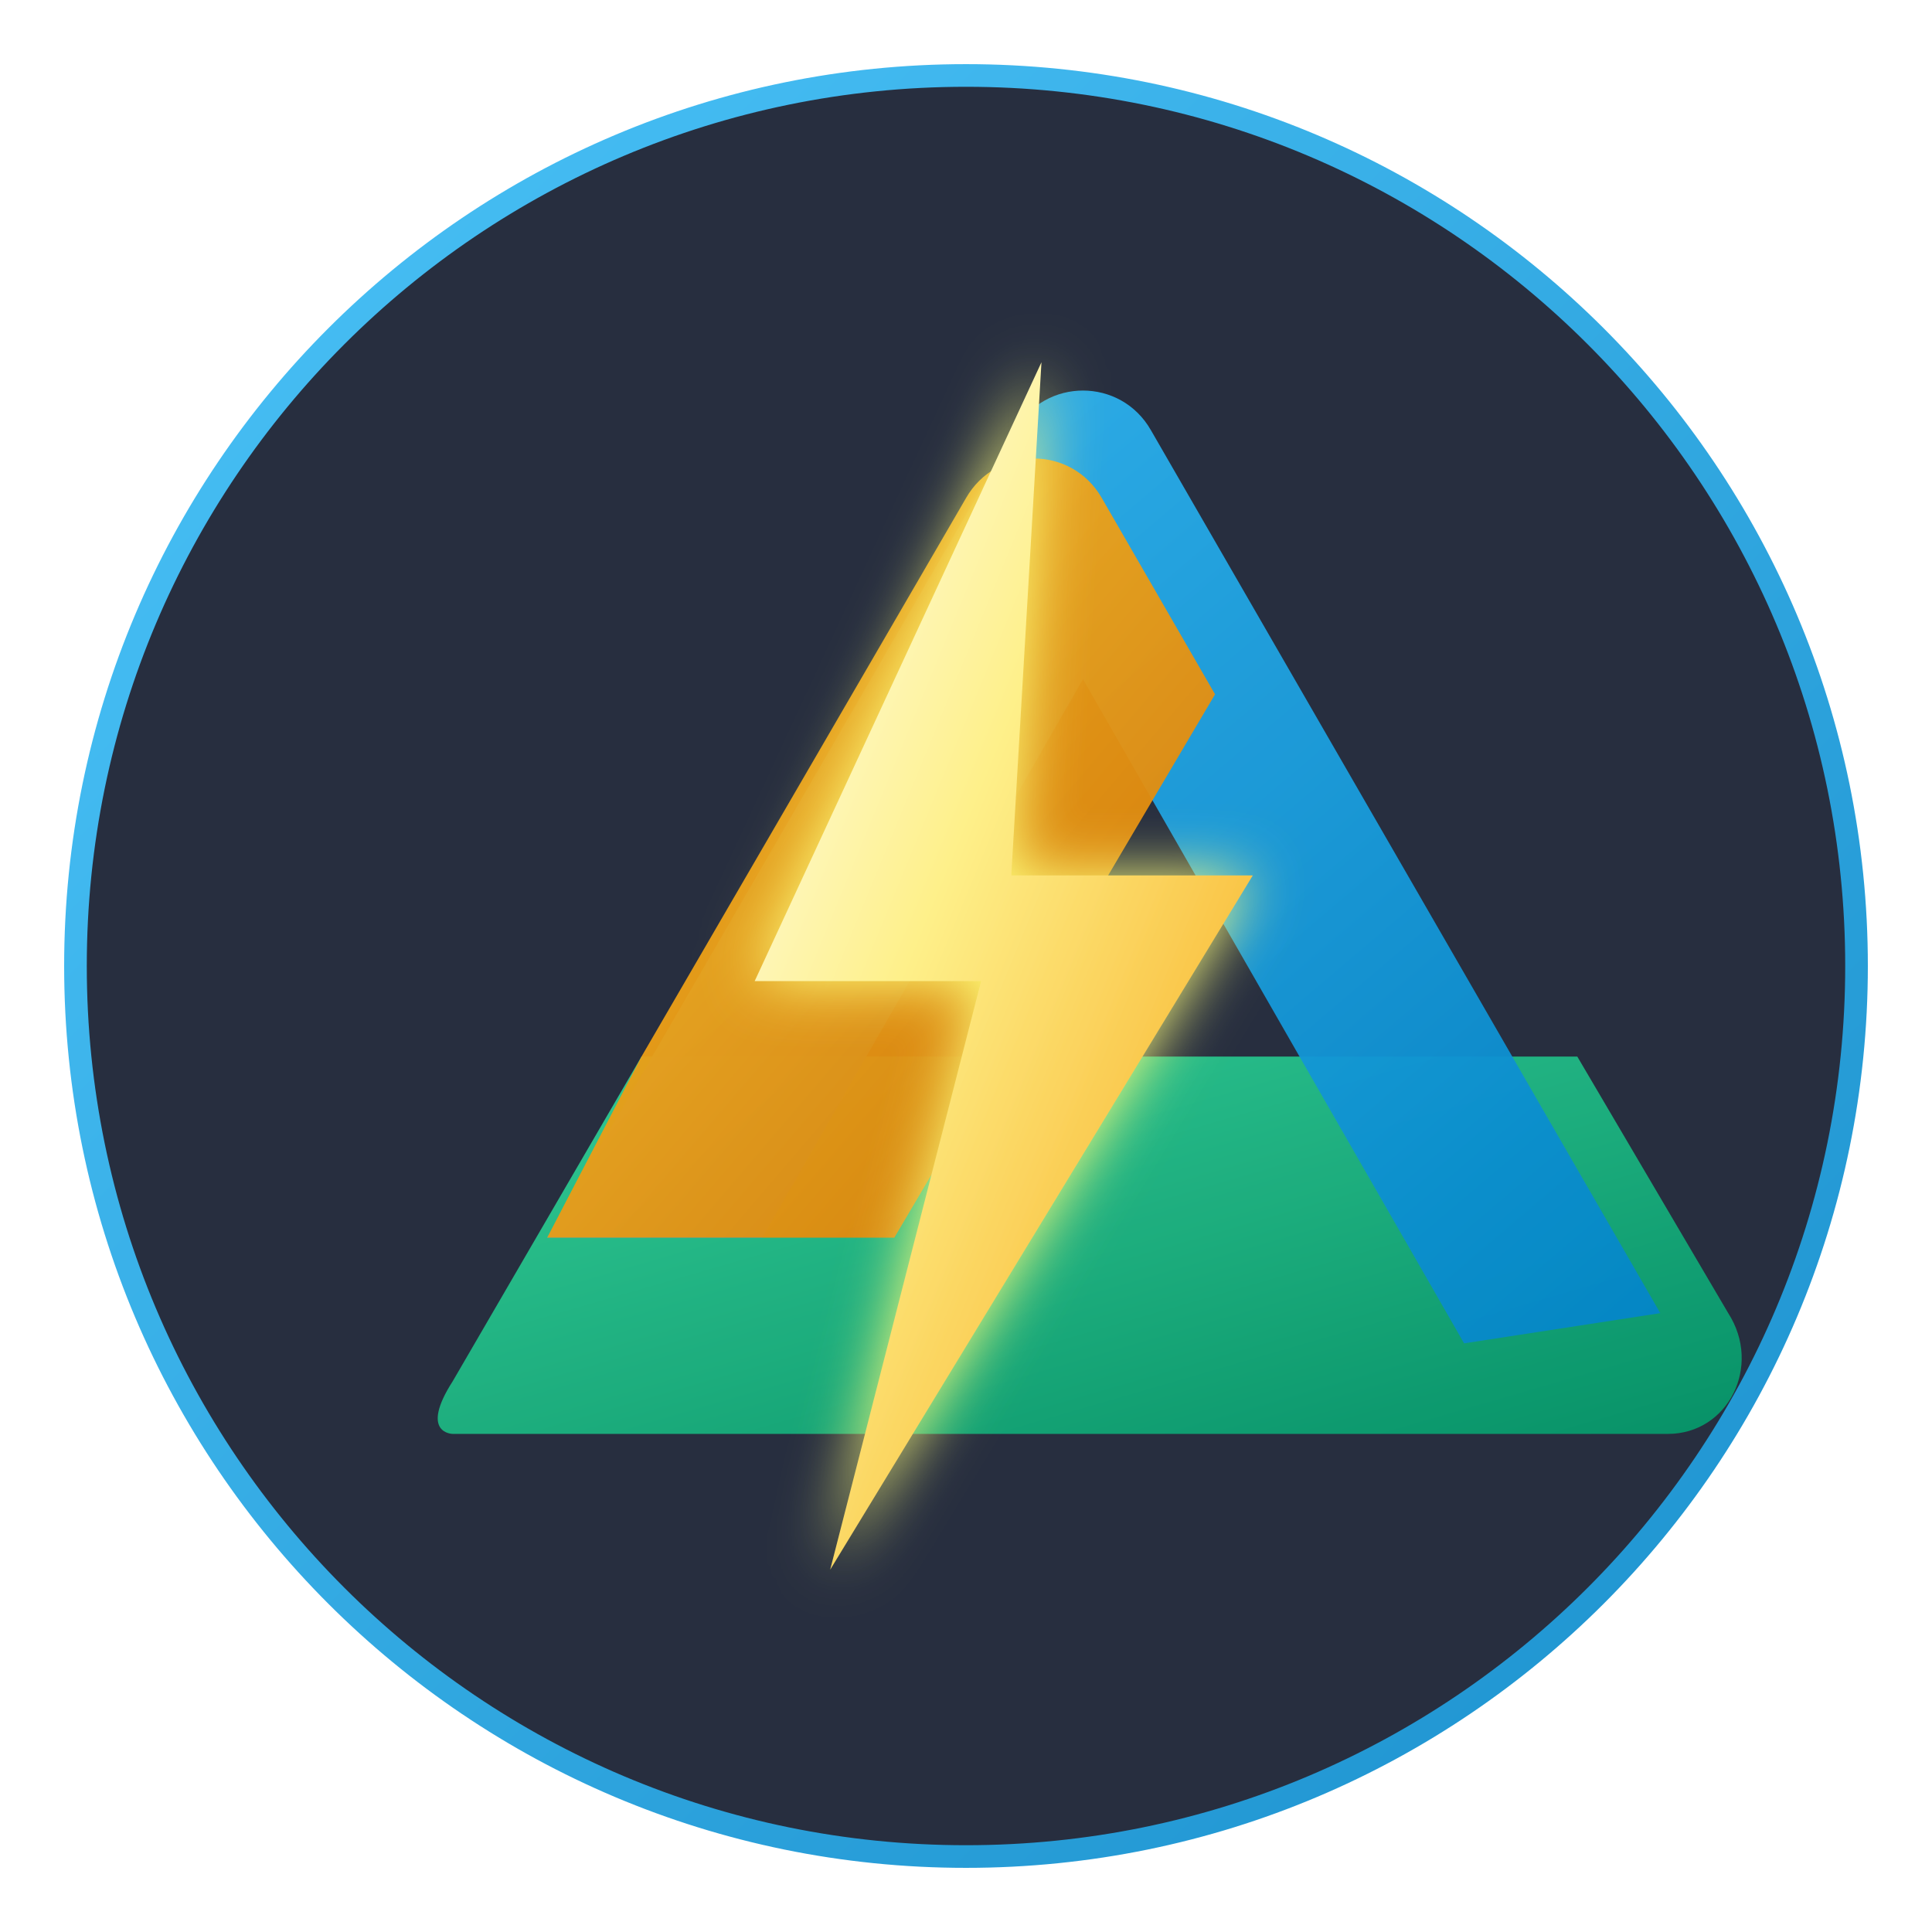
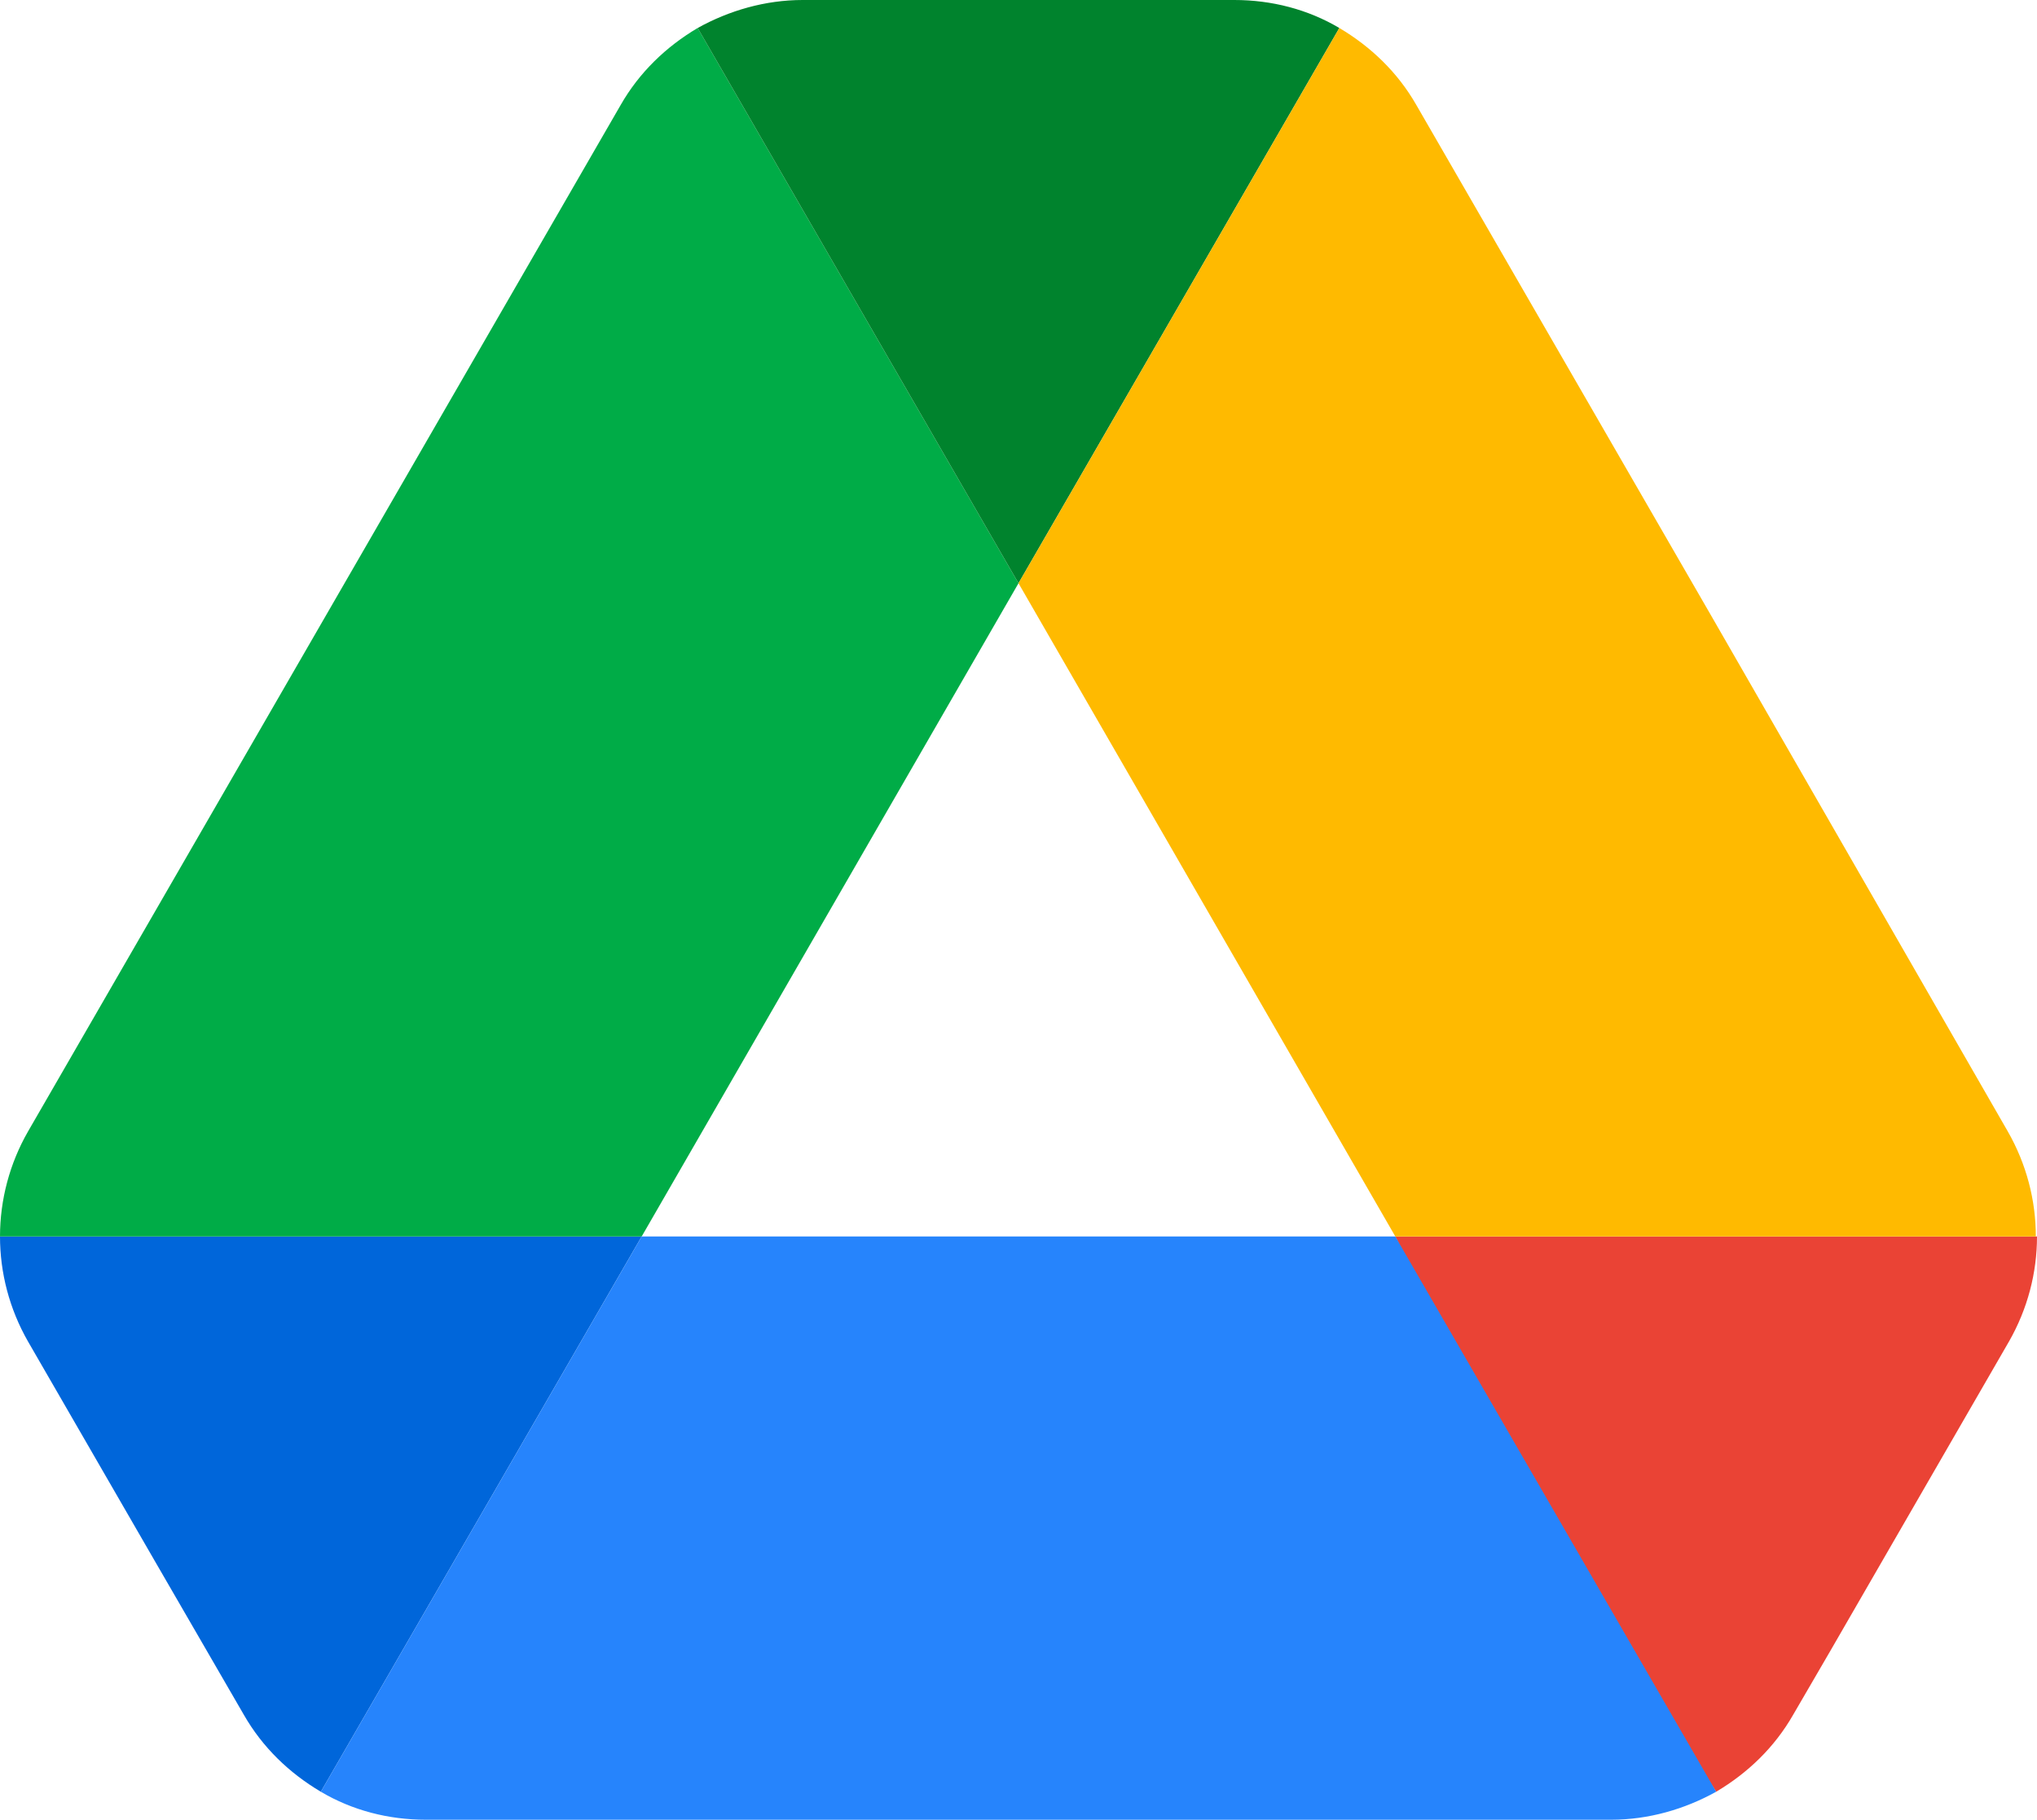
- <svg xmlns="http://www.w3.org/2000/svg" viewBox="0 0 512 512" width="100%" height="100%">
-   <defs>
-     <linearGradient id="driveBlue" x1="0%" y1="0%" x2="100%" y2="100%">
-       <stop offset="0%" stop-color="#38bdf8" />
-       <stop offset="100%" stop-color="#0284c7" />
-     </linearGradient>
-     <linearGradient id="driveGreen" x1="0%" y1="0%" x2="100%" y2="100%">
-       <stop offset="0%" stop-color="#34d399" />
-       <stop offset="100%" stop-color="#059669" />
-     </linearGradient>
-     <linearGradient id="driveYellow" x1="0%" y1="0%" x2="100%" y2="100%">
-       <stop offset="0%" stop-color="#fbbf24" />
-       <stop offset="100%" stop-color="#d97706" />
-     </linearGradient>
-     <linearGradient id="boltGradient" x1="0%" y1="0%" x2="100%" y2="100%">
-       <stop offset="0%" stop-color="#ffffff" />
-       <stop offset="40%" stop-color="#fef08a" />
-       <stop offset="100%" stop-color="#f59e0b" />
-     </linearGradient>
-     <filter id="neonGlow" x="-20%" y="-20%" width="140%" height="140%">
-       <feGaussianBlur stdDeviation="14" result="blur" />
-       <feComposite in="SourceGraphic" in2="blur" operator="over" />
-     </filter>
-     <filter id="boltGlow" x="-30%" y="-30%" width="160%" height="160%">
-       <feGaussianBlur stdDeviation="8" result="blur" />
-       <feColorMatrix type="matrix" values="1 0 0 0 1   0 0.8 0 0 0.8   0 0 0 0 0.2   0 0 0 1 0" />
-       <feMerge>
-         <feMergeNode />
-         <feMergeNode in="SourceGraphic" />
-       </feMerge>
-     </filter>
-   </defs>
-   <circle cx="256" cy="256" r="236" fill="#0f172a" stroke="url(#driveBlue)" stroke-width="6" opacity="0.9" />
-   <path d="M 120 380 L 392 380 L 442 380 C 458 380 467 362 458 348 L 418 280 L 170 280 L 120 366 C 111 380 120 380 120 380 Z" fill="url(#driveGreen)" opacity="0.95" />
-   <path d="M 440 348 L 305 114 C 297 100 277 100 269 114 L 145 328 L 202 328 L 287 180 L 388 356 Z" fill="url(#driveBlue)" opacity="0.95" />
-   <path d="M 170 280 L 256 132 C 264 118 284 118 292 132 L 322 184 L 237 328 L 145 328 Z" fill="url(#driveYellow)" opacity="0.95" />
-   <path d="M 276 96 L 200 260 L 260 260 L 220 416 L 332 232 L 268 232 Z" fill="url(#boltGradient)" filter="url(#boltGlow)" />
+ <svg xmlns="http://www.w3.org/2000/svg" viewBox="0 0 87.3 78" width="100%" height="100%">
+   <path d="m6.6 66.85 3.85 6.65c.8 1.4 1.95 2.5 3.3 3.3l13.75-23.8h-27.5c0 1.55.4 3.1 1.2 4.5z" fill="#0066da" />
+   <path d="m43.65 25-13.75-23.8c-1.35.8-2.5 1.9-3.3 3.3l-25.4 44a9.06 9.06 0 0 0 -1.2 4.5h27.5z" fill="#00ac47" />
+   <path d="m73.55 76.8c1.35-.8 2.5-1.9 3.3-3.3l1.6-2.75 7.65-13.25c.8-1.4 1.2-2.95 1.2-4.5h-27.502l5.852 11.5z" fill="#ea4335" />
+   <path d="m43.65 25 13.75-23.8c-1.35-.8-2.9-1.2-4.5-1.2h-18.5c-1.6 0-3.15.45-4.5 1.2z" fill="#00832d" />
+   <path d="m59.8 53h-32.3l-13.75 23.8c1.35.8 2.9 1.2 4.5 1.2h50.8c1.6 0 3.15-.45 4.5-1.2z" fill="#2684fc" />
+   <path d="m73.4 26.5-12.7-22c-.8-1.4-1.95-2.5-3.3-3.3l-13.75 23.8 16.15 28h27.45c0-1.55-.4-3.1-1.2-4.5z" fill="#ffba00" />
</svg>
